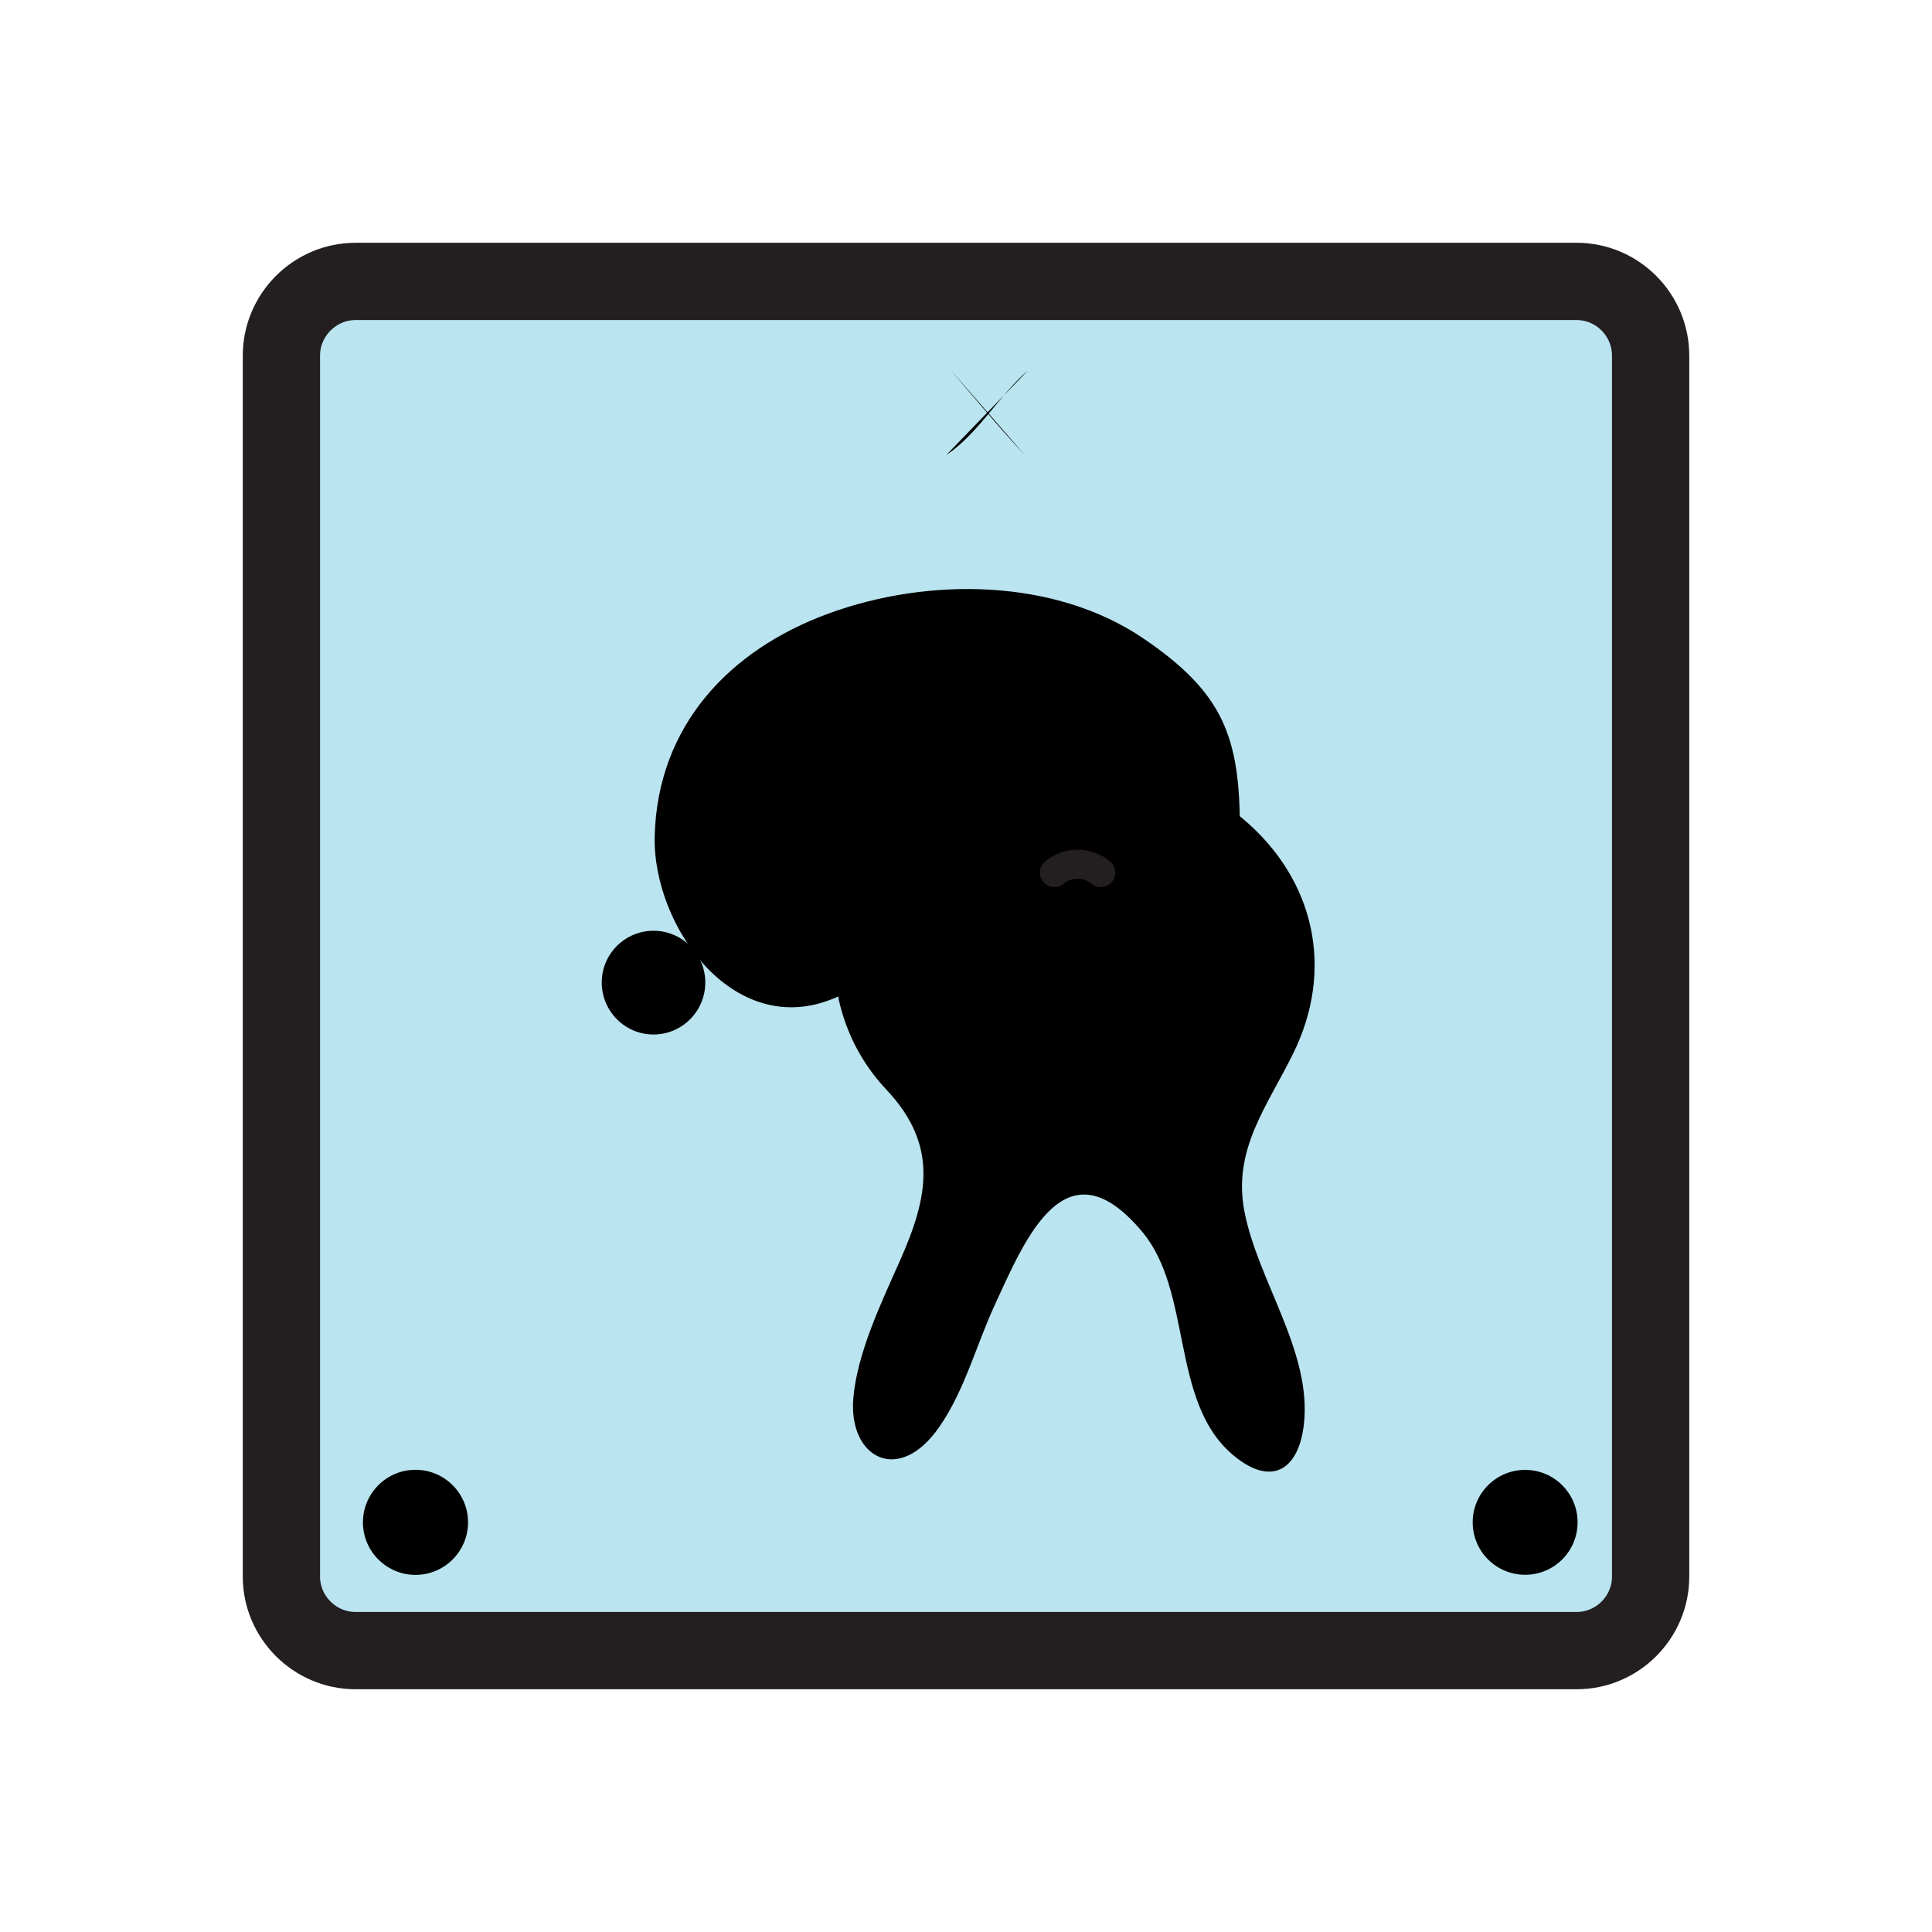
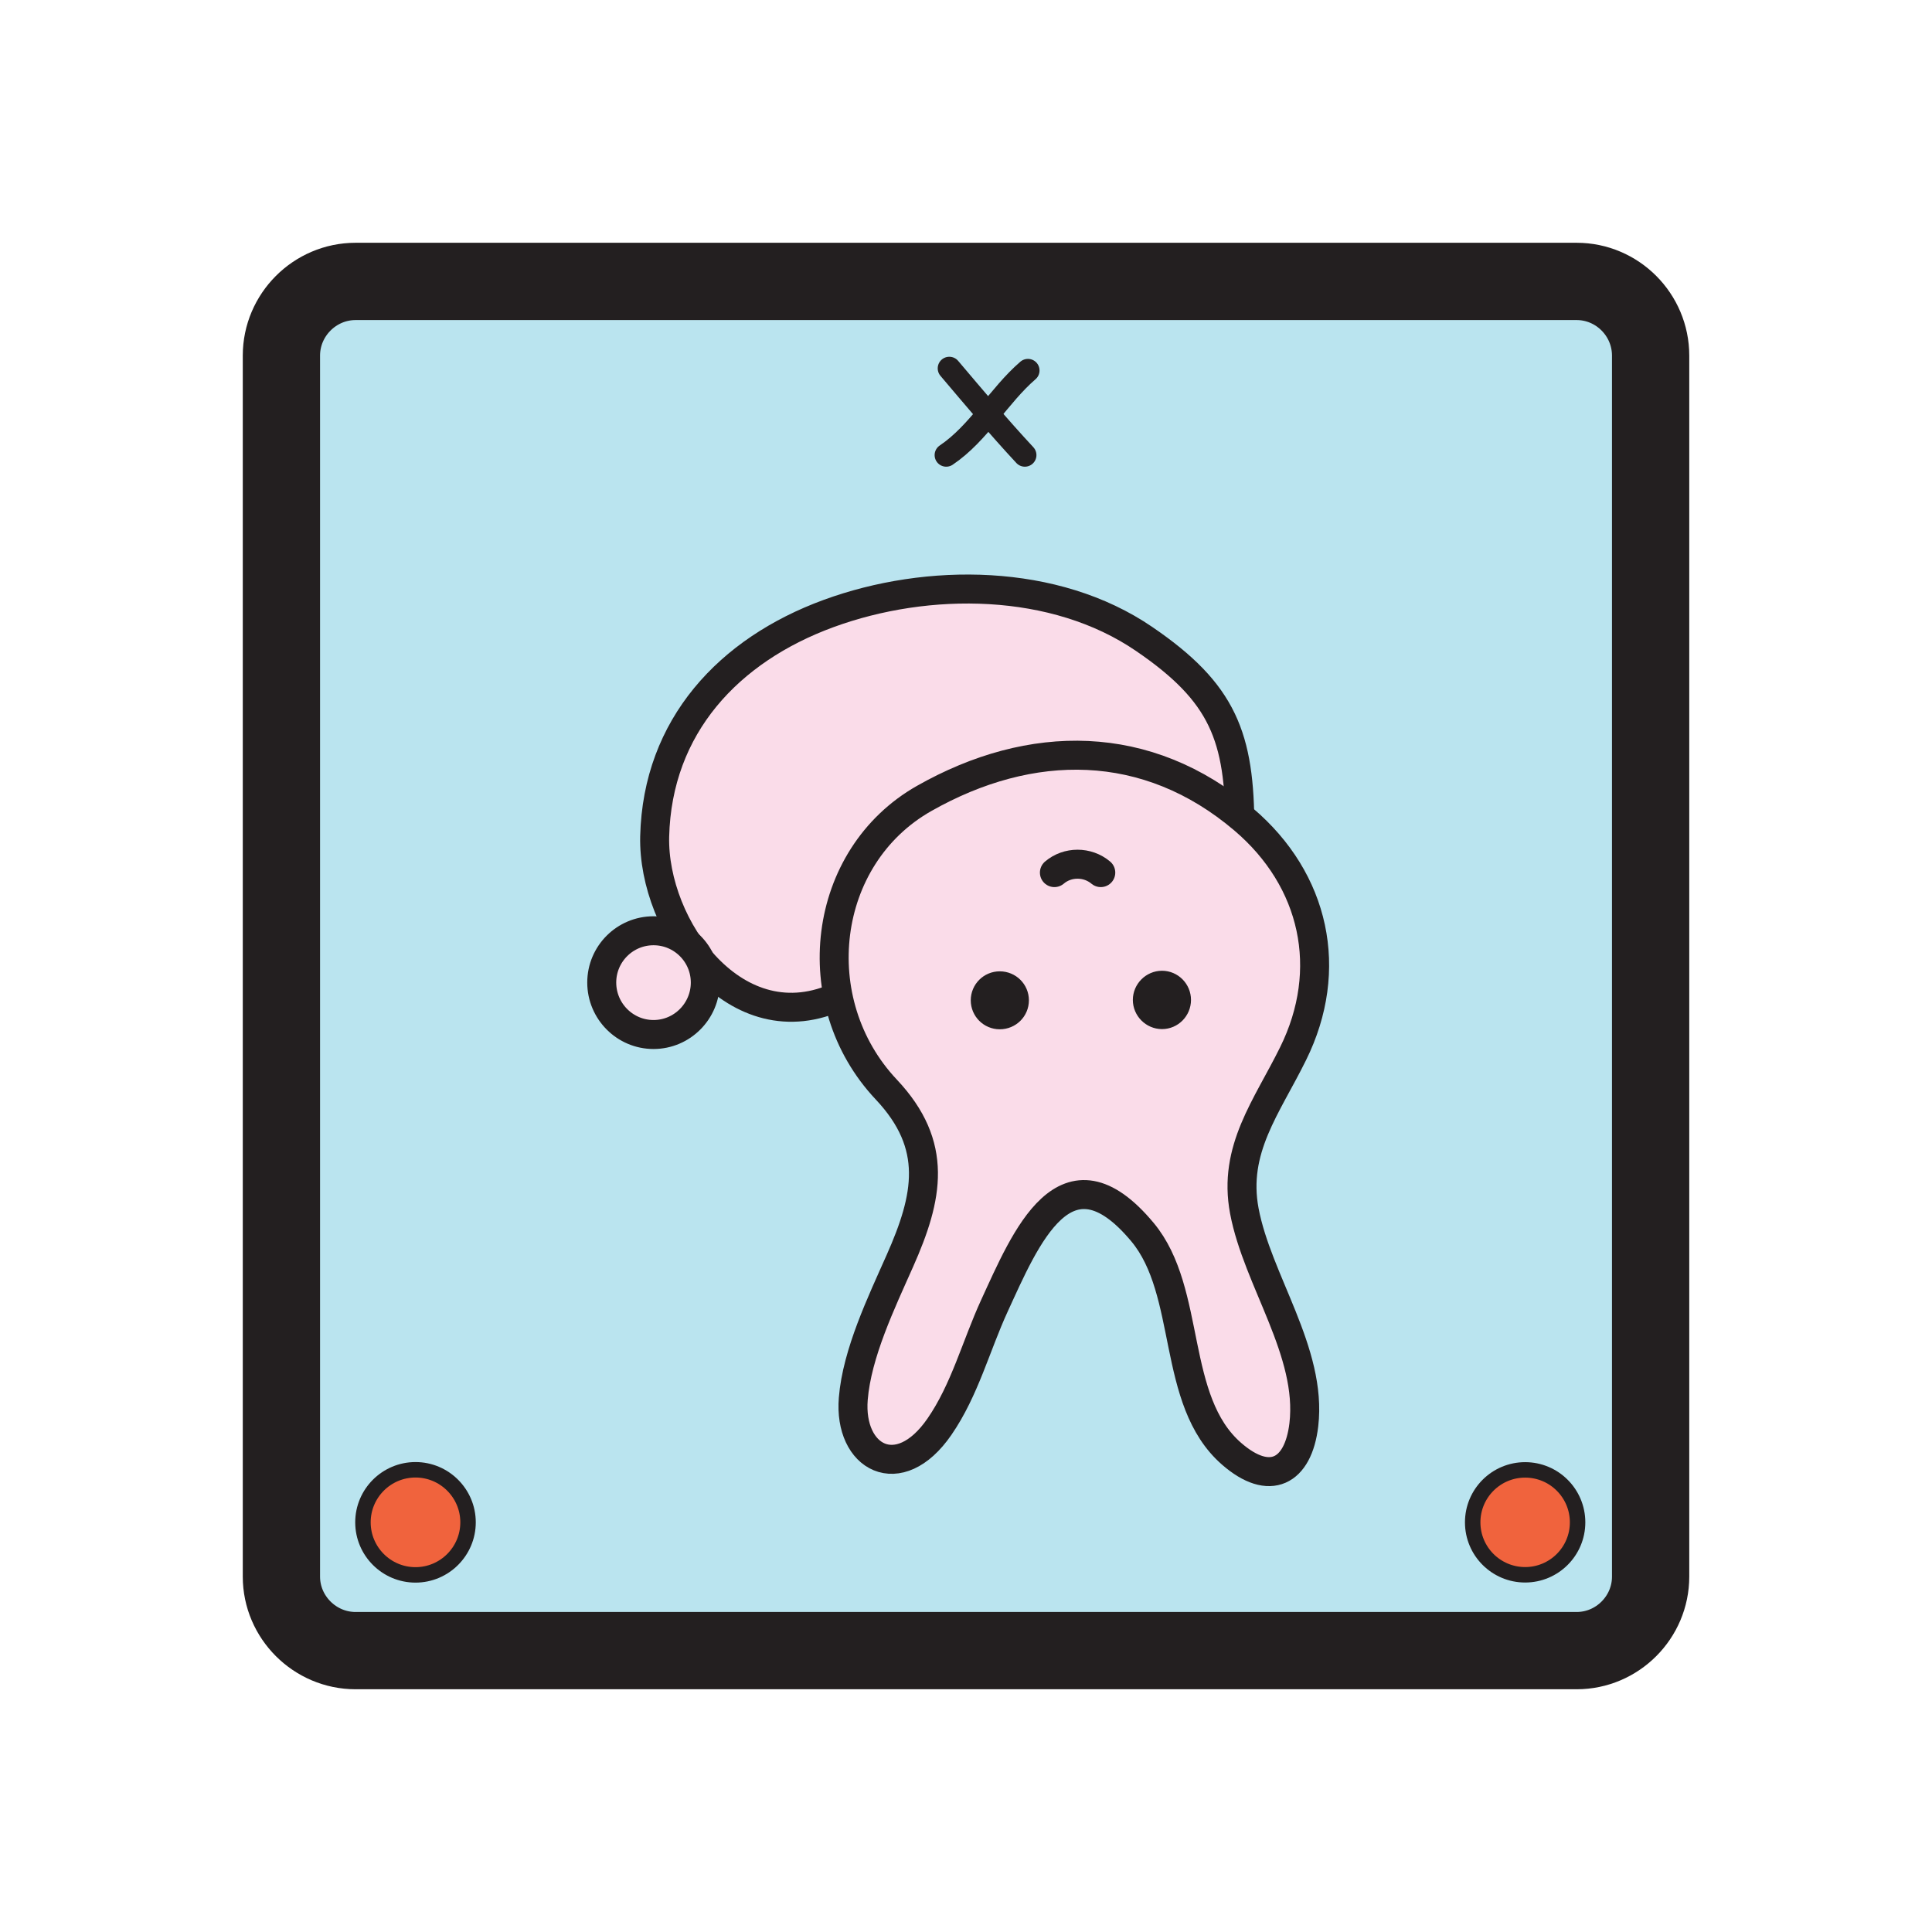
<svg xmlns="http://www.w3.org/2000/svg" width="100" height="100" viewBox="0 0 100 100">
  <path fill="#bae4ef" d="M14.566 18.406c0-2.11 1.73-3.84 3.84-3.84h63.2c2.11 0 3.83 1.73 3.83 3.84v63.2c0 2.1-1.72 3.83-3.83 3.83h-63.2c-2.11 0-3.84-1.73-3.84-3.83z" />
  <path fill="none" stroke="#231f20" stroke-linecap="round" stroke-linejoin="round" stroke-width="4" d="M14.566 18.406c0-2.11 1.73-3.84 3.84-3.84h63.2c2.11 0 3.83 1.73 3.83 3.84v63.2c0 2.1-1.72 3.83-3.83 3.83h-63.2c-2.11 0-3.84-1.73-3.84-3.83z" />
-   <path d="M18.786 78.796c0-1.5 1.22-2.72 2.72-2.72s2.72 1.22 2.72 2.72-1.22 2.72-2.72 2.72-2.72-1.22-2.72-2.72m57.44 0a2.715 2.715 0 1 1 5.43 0 2.715 2.715 0 1 1-5.43 0" class="1KE_svg__s2" />
-   <path d="M53.046 23.556c-1.35-1.45-2.63-2.98-3.91-4.49" class="1KE_svg__s24" />
-   <path d="M48.976 23.556c1.68-1.13 2.73-3.09 4.23-4.38" class="1KE_svg__s24" />
-   <path d="M43.476 51.536c-5.37 2.55-9.7-3.56-9.59-8.24.14-5.71 3.84-9.65 9-11.54 5.13-1.88 11.71-1.85 16.34 1.32 4.09 2.79 4.95 5.07 4.95 9.84" class="1KE_svg__s54" />
-   <path d="M31.146 50.856a2.68 2.68 0 0 1 5.36 0c0 1.48-1.2 2.69-2.68 2.69s-2.68-1.21-2.68-2.69m33.26 11.82c-.6-3.19 1.17-5.39 2.52-8.13 2.16-4.36 1.13-9-2.55-12.13-5-4.25-11.02-4.22-16.54-1.09-5.33 3.02-6.23 10.54-1.96 15.07 2.72 2.89 2.17 5.56.7 8.87-.95 2.14-2.22 4.78-2.41 7.13-.25 3.04 2.35 4.51 4.46 1.45 1.31-1.9 1.89-4.18 2.84-6.25 1.61-3.5 3.69-8.6 7.67-3.82 2.58 3.1 1.45 8.72 4.61 11.47 1.97 1.72 3.45.94 3.74-1.5.44-3.77-2.4-7.46-3.08-11.07" class="1KE_svg__s54" />
-   <path d="M59.286 51.756c0-.47.39-.86.86-.86s.85.39.85.86-.38.86-.85.86-.86-.39-.86-.86m-8.39.02c0-.47.38-.85.85-.85.48 0 .86.38.86.85s-.38.85-.86.85a.85.85 0 0 1-.85-.85" class="1KE_svg__s26" />
+   <path fill="#f0633d" stroke="#231f20" stroke-linecap="round" stroke-linejoin="round" stroke-width=".8" d="M18.786 78.796c0-1.5 1.22-2.72 2.72-2.72s2.72 1.22 2.72 2.72-1.22 2.72-2.72 2.72-2.72-1.22-2.72-2.72m57.44 0a2.715 2.715 0 1 1 5.43 0 2.715 2.715 0 1 1-5.43 0" />
+   <path fill="#144ea1" stroke="#231f20" stroke-linecap="round" stroke-width="1.2" d="M53.046 23.556c-1.35-1.45-2.63-2.98-3.91-4.49" />
+   <path fill="#144ea1" stroke="#231f20" stroke-linecap="round" stroke-width="1.2" d="M48.976 23.556c1.68-1.13 2.73-3.09 4.23-4.38" />
+   <path fill="#fadce9" stroke="#231f20" stroke-width="1.5" d="M43.476 51.536c-5.37 2.55-9.7-3.56-9.59-8.24.14-5.71 3.84-9.65 9-11.54 5.13-1.88 11.71-1.85 16.34 1.32 4.09 2.79 4.95 5.07 4.95 9.84" />
+   <path fill="#fadce9" stroke="#231f20" stroke-width="1.5" d="M31.146 50.856a2.68 2.68 0 0 1 5.36 0c0 1.48-1.2 2.69-2.68 2.69s-2.68-1.21-2.68-2.69zm33.26 11.82c-.6-3.19 1.17-5.39 2.52-8.13 2.16-4.36 1.13-9-2.55-12.13-5-4.25-11.02-4.22-16.54-1.09-5.33 3.02-6.23 10.54-1.96 15.07 2.72 2.89 2.17 5.56.7 8.87-.95 2.14-2.22 4.78-2.41 7.13-.25 3.04 2.35 4.51 4.46 1.45 1.31-1.9 1.89-4.18 2.84-6.25 1.61-3.5 3.69-8.6 7.67-3.82 2.58 3.1 1.45 8.72 4.61 11.47 1.97 1.72 3.45.94 3.74-1.5.44-3.77-2.4-7.46-3.08-11.07z" />
+   <path fill="#231f20" stroke="#231f20" stroke-width="1.3" d="M59.286 51.756c0-.47.39-.86.86-.86s.85.39.85.86-.38.86-.85.86-.86-.39-.86-.86zm-8.39.02c0-.47.38-.85.85-.85.48 0 .86.38.86.85s-.38.85-.86.85a.85.85 0 0 1-.85-.85z" />
  <path fill="#fefefe" stroke="#231f20" stroke-linecap="round" stroke-linejoin="round" stroke-width="1.5" d="M56.976 45.166c-.69-.58-1.72-.58-2.4 0" />
</svg>
